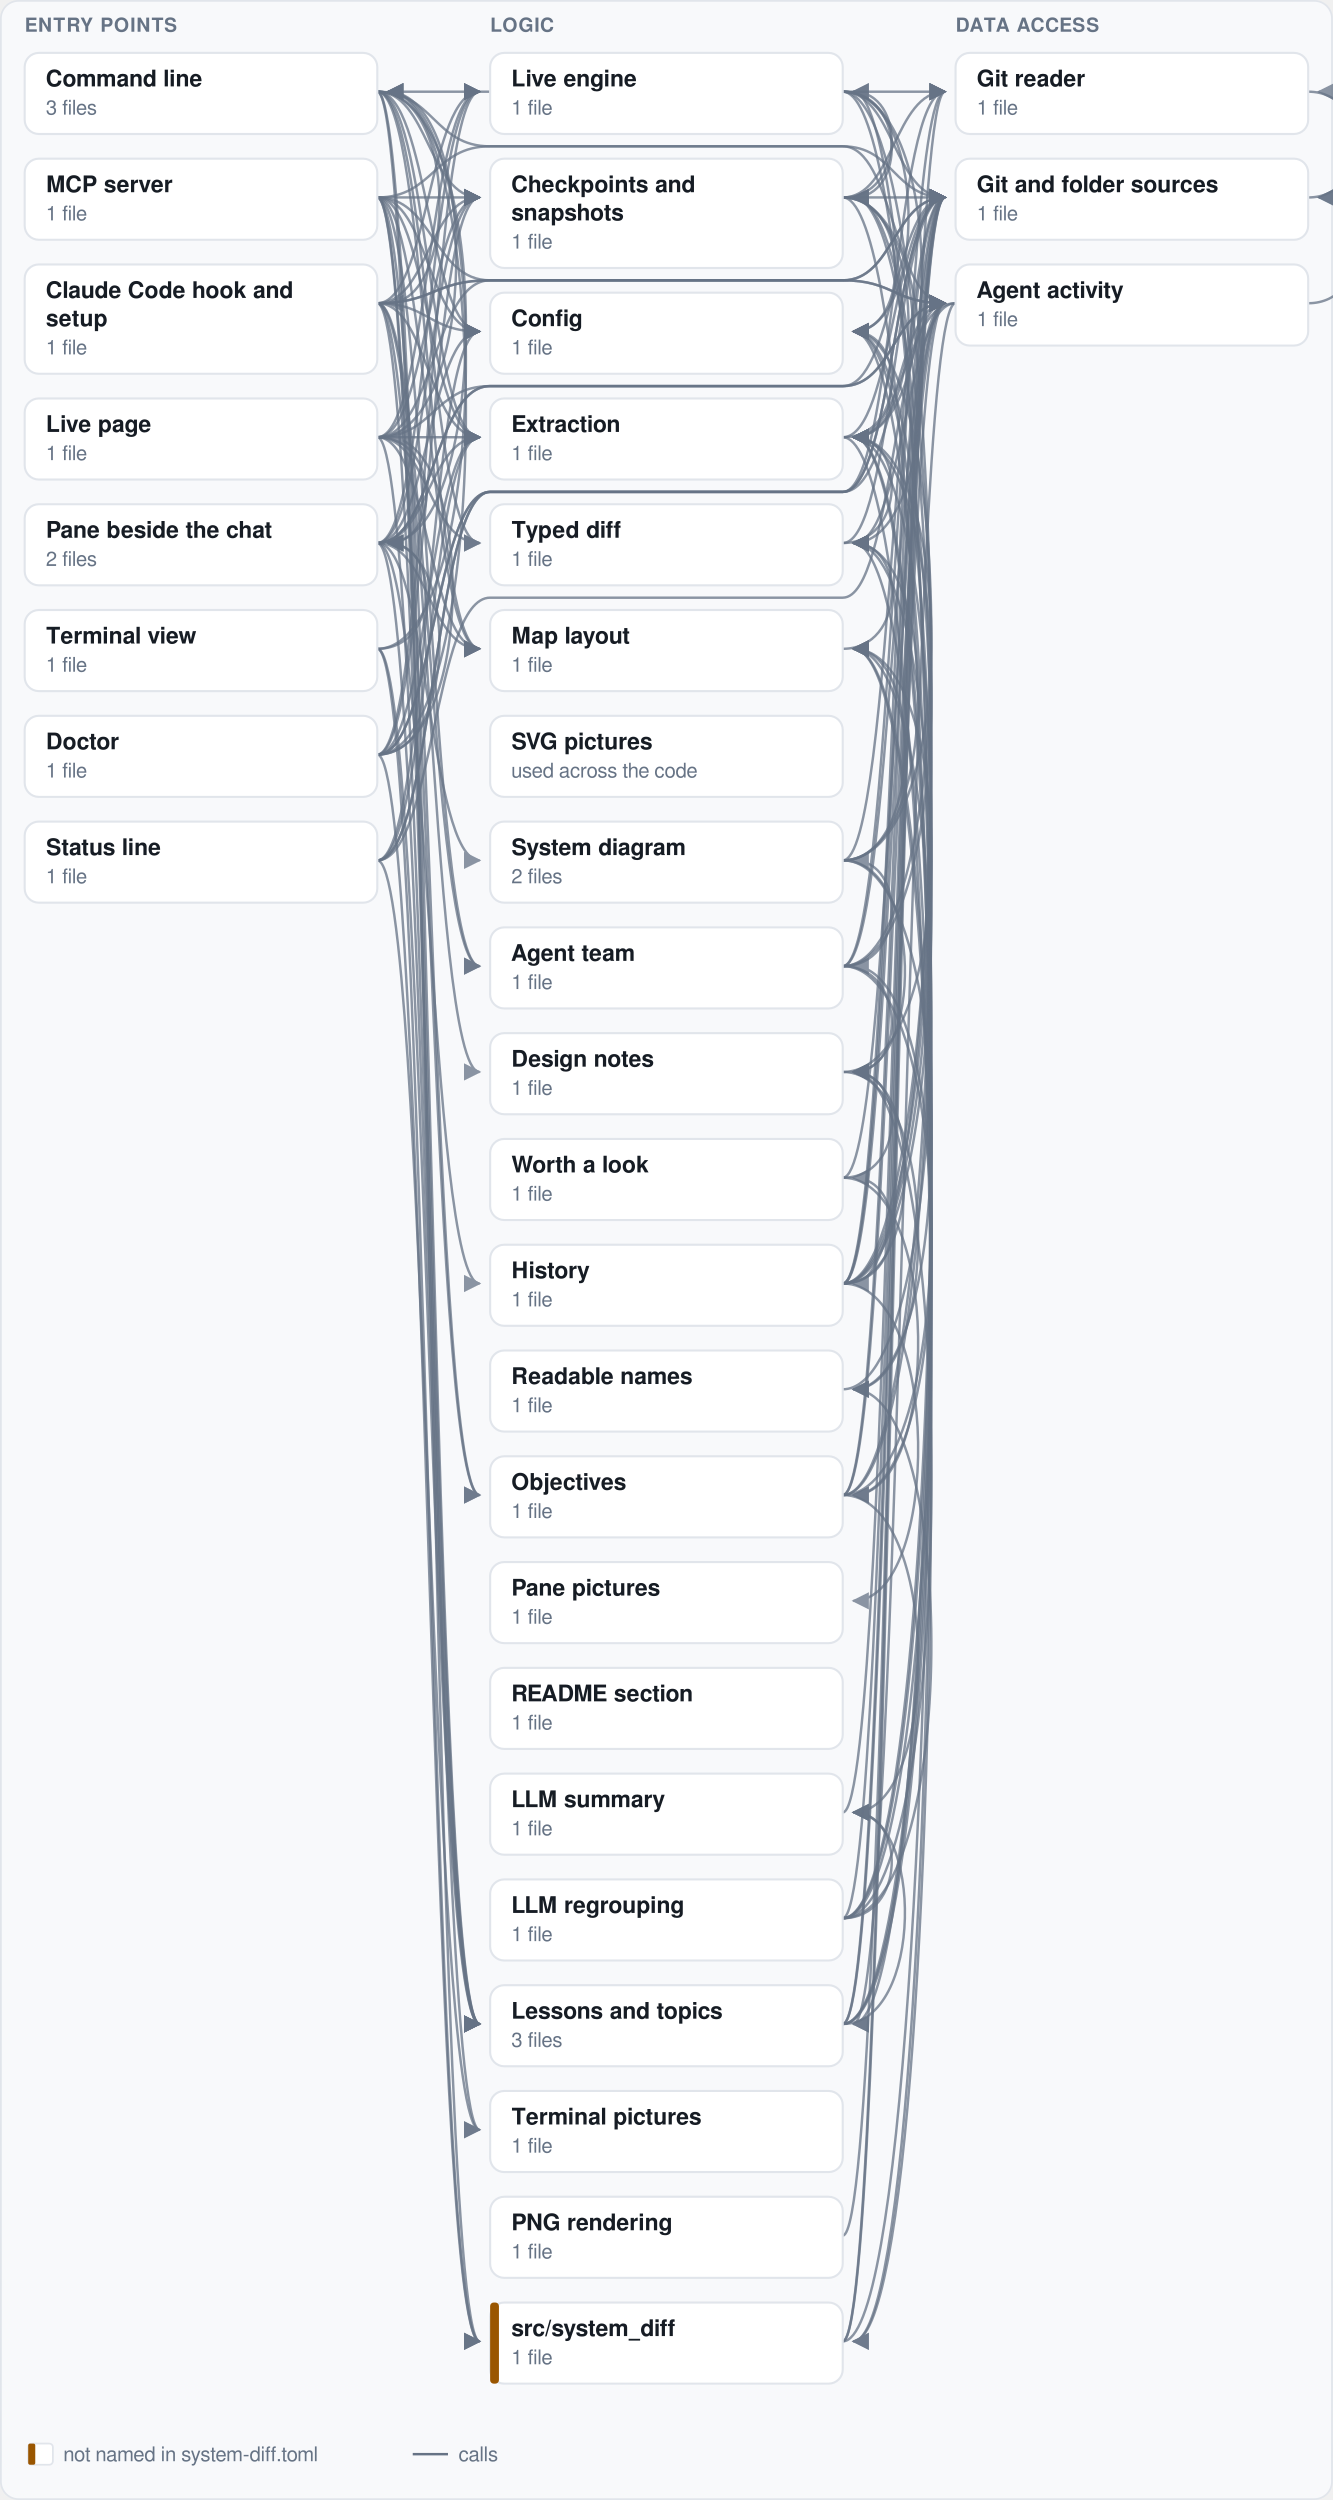
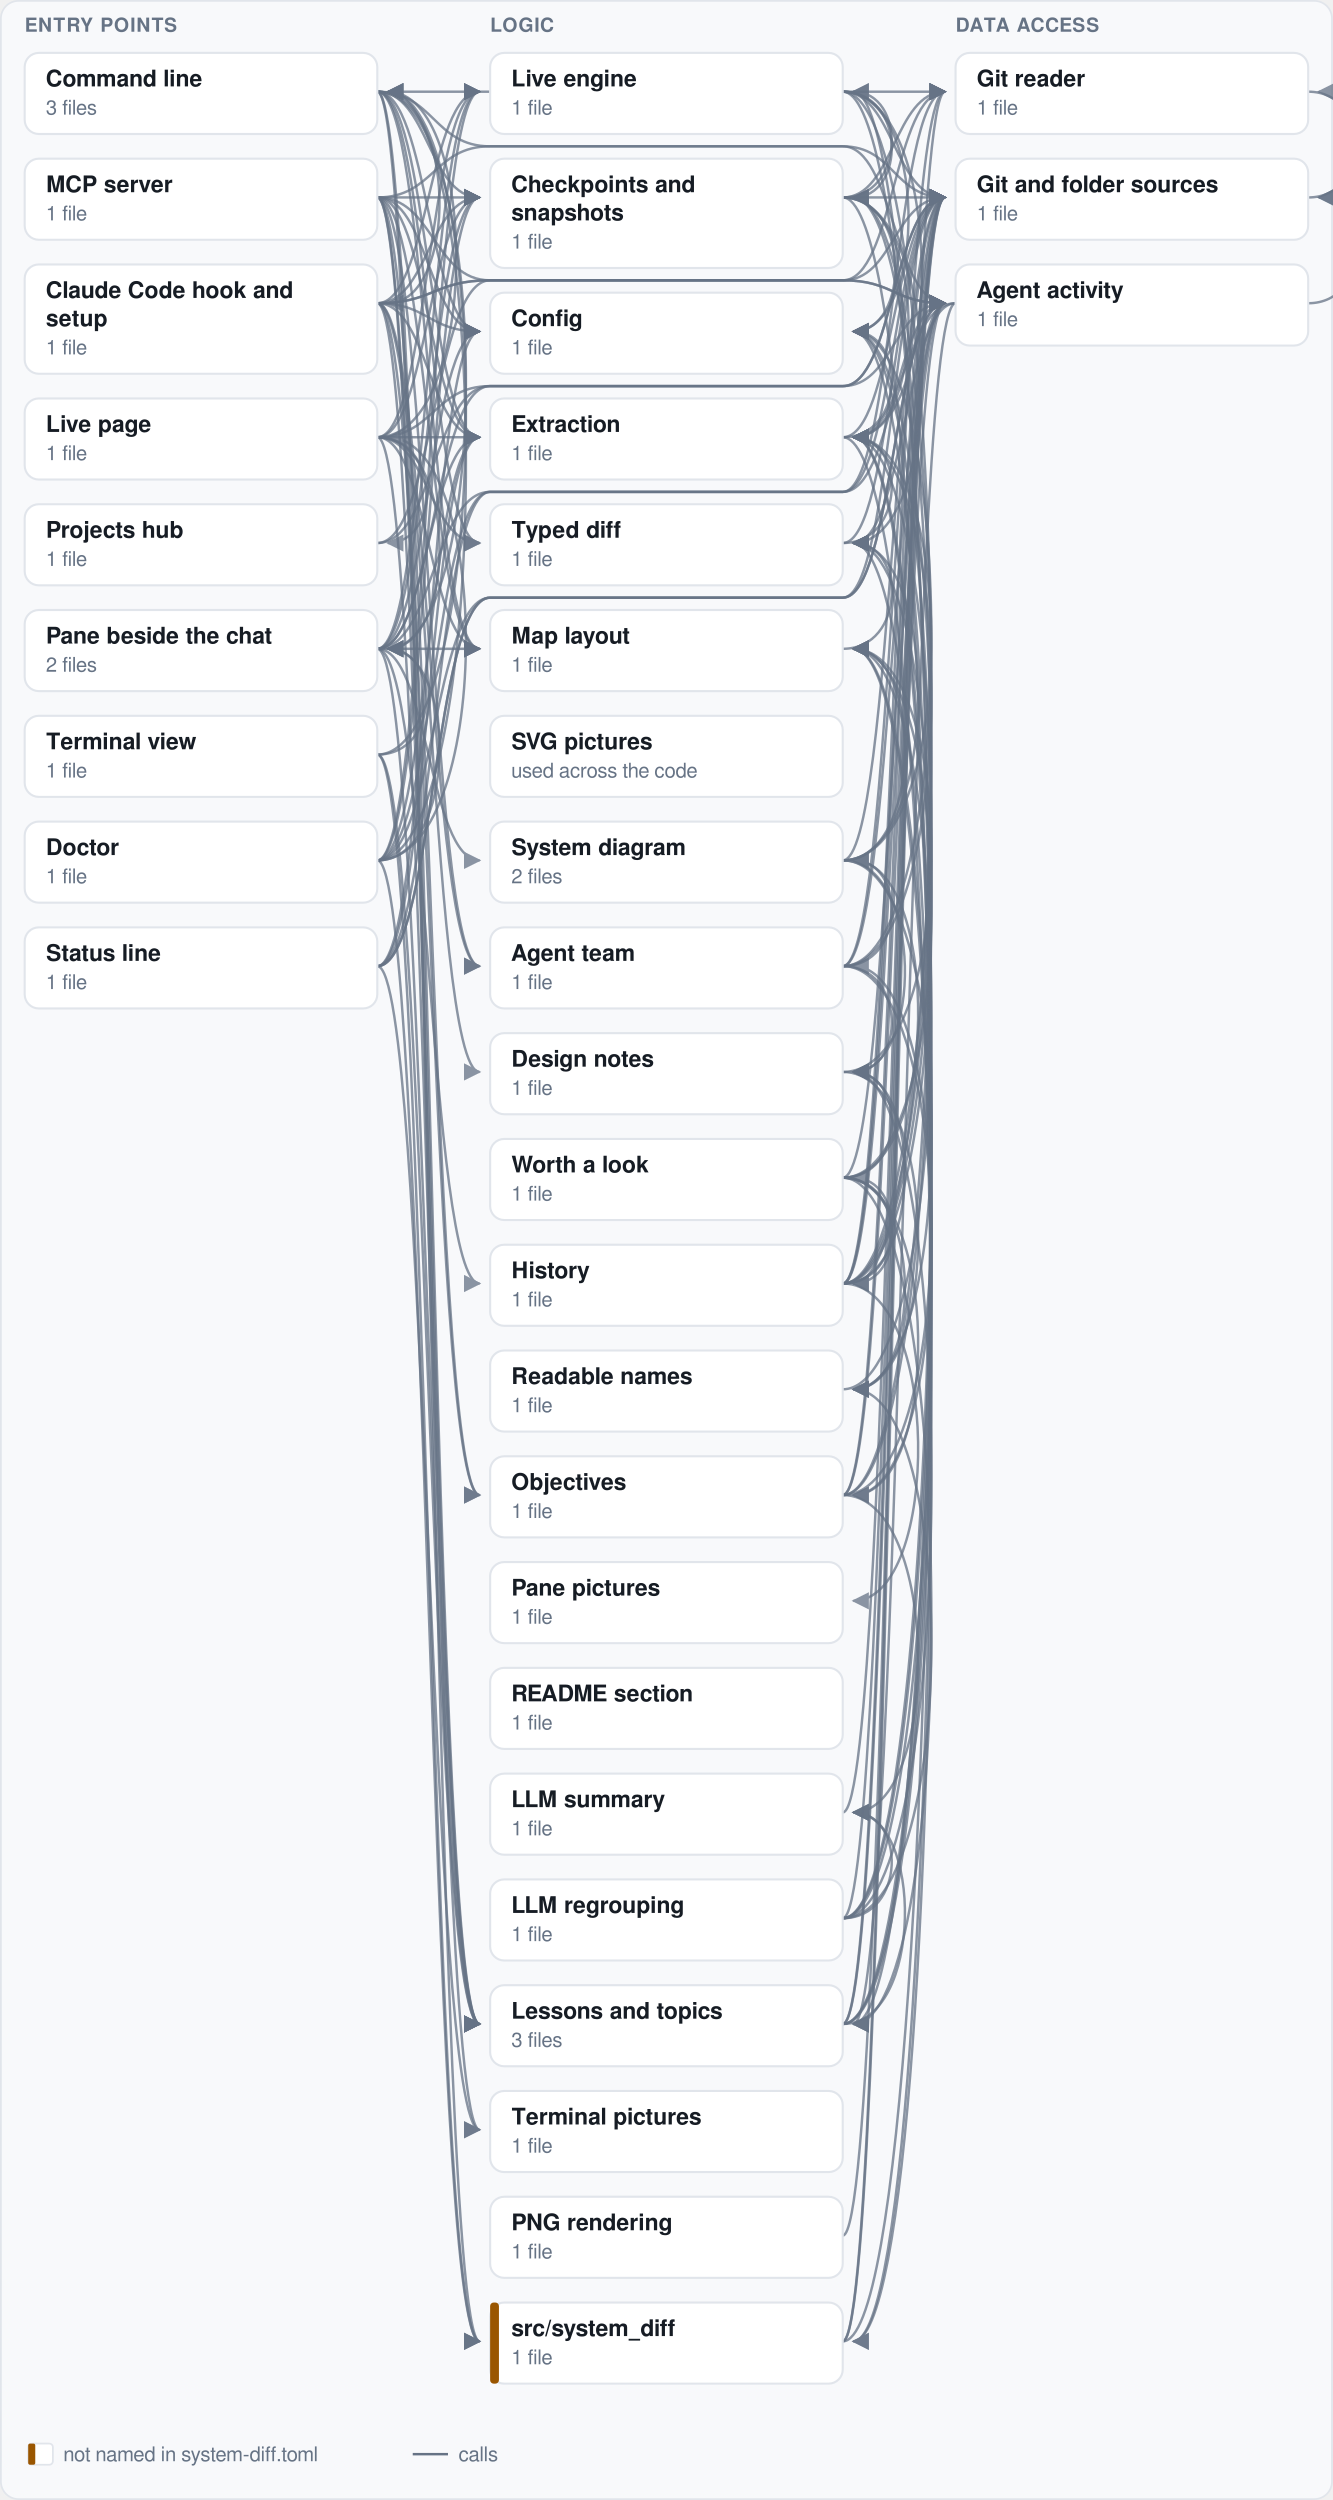
<svg xmlns="http://www.w3.org/2000/svg" width="756" height="1418" viewBox="0 0 756 1418" role="img" aria-label="System map">
  <style>
text { font-family: 'Segoe UI', FreeSans, 'Helvetica Neue', Arial, sans-serif; }
.bg { fill: #f8f9fb; stroke: #e1e5eb; }
.col { font-size: 11px; font-weight: 600; letter-spacing: .05em; fill: #667385; }
.bn .box { fill: #ffffff; stroke: #e1e5eb; stroke-width: 1.2; }
.bn.t-store .box { fill: #e8f0fc; }
.bn.legacy .box { fill: #f8f9fb; stroke: #c3cad4; stroke-dasharray: 5 4; }
.bn.legacy .bn-t { fill: #3b4655; }
.bn .band { fill: #1f5fbf; }
.bn.undeclared .band { fill: #9a5600; }
.bn.s-added .box { stroke: #157347; stroke-width: 1.8; } .bn.s-added .band { fill: #157347; }
.bn.s-changed .box { stroke: #9a5600; stroke-width: 1.8; } .bn.s-changed .band { fill: #9a5600; }
.bn.s-removed .box { stroke: #c4321c; stroke-dasharray: 5 4; fill: #fdecea; } .bn.s-removed .band { fill: #c4321c; }
.bn-t { font-size: 13px; font-weight: 600; fill: #161c24; }
.bn-s { font-size: 11.5px; fill: #667385; }
.bn-p { font-size: 11.5px; fill: #3b4655; } .bn-p.code { font-family: Consolas, Inconsolata, 'DejaVu Sans Mono', monospace; } .bn-p.more { fill: #667385; }
.bn-p.s-added { fill: #157347; font-weight: 600; } .bn-p.s-changed { fill: #9a5600; font-weight: 600; }
.bn-p.s-removed { fill: #c4321c; text-decoration: line-through; }
.be { fill: none; stroke: #667385; stroke-width: 1.4; opacity: .75; }
.be.k-data { stroke: #1f5fbf; } .be.k-network { stroke: #9a5600; stroke-dasharray: 6 4; }
.be.s-added { stroke: #157347; stroke-width: 2.2; opacity: 1; }
.be.s-removed { stroke: #c4321c; stroke-dasharray: 5 4; opacity: 1; }
.ar { fill: #667385; } .ar.k-data { fill: #1f5fbf; } .ar.k-network { fill: #9a5600; }
.ar.s-added { fill: #157347; } .ar.s-removed { fill: #c4321c; } .ar.k-person { fill: #1f5fbf; }
.halo { paint-order: stroke; stroke: #f8f9fb; stroke-width: 4px; stroke-linejoin: round; }
.lg { font-size: 11.5px; fill: #667385; }
.lg.s-added { fill: #157347; font-weight: 600; } .lg.s-changed { fill: #9a5600; font-weight: 600; }
.lg.s-removed { fill: #c4321c; font-weight: 600; }
.foot { font-size: 11.5px; fill: #3b4655; }
.st .box { fill: #ffffff; stroke: #e1e5eb; stroke-width: 1.4; }
.st.hi .box { fill: #e8f0fc; stroke: #1f5fbf; }
.st-w { font-size: 13px; font-weight: 600; fill: #161c24; }
.fl { fill: none; stroke: #667385; stroke-width: 1.4; } .fl.loop { stroke-dasharray: 4 4; }
.fl.gate { stroke: #1f5fbf; stroke-dasharray: 2 4; opacity: .7; }
.fl-note { font-size: 11.5px; fill: #667385; }
.gate .box { fill: #e8f0fc; stroke: #1f5fbf; } .gate text { font-size: 12.5px; font-weight: 600; fill: #1f5fbf; }
.exit { font-size: 12.5px; font-weight: 600; fill: #161c24; }
.lane .box { fill: #ffffff; stroke: #e1e5eb; stroke-width: 1.2; }
.lane.person .box { fill: #e8f0fc; stroke: #1f5fbf; }
.life { stroke: #c9d0da; stroke-width: 1.2; stroke-dasharray: 3 4; }
.msg { fill: none; stroke: #667385; stroke-width: 1.4; }
.msg.frame { stroke: #1f5fbf; stroke-dasharray: 5 4; } .msg.person { stroke: #1f5fbf; stroke-width: 2; }
.msg-t { font-size: 11.5px; fill: #3b4655; } .msg-t.frame { fill: #1f5fbf; } .msg-t.person { fill: #1f5fbf; font-weight: 600; }
.num circle { fill: #667385; } .num.person circle { fill: #1f5fbf; }
.num text { fill: #ffffff; font-size: 10px; font-weight: 700; }
.note .box { fill: #fff3dd; stroke: #e9c98f; } .note text { font-size: 11.5px; fill: #9a5600; }
</style>
  <defs>
    <marker id="ar-call-same" class="ar k-call s-same" viewBox="0 0 10 10" refX="9" refY="5" markerWidth="7" markerHeight="7" orient="auto-start-reverse">
      <path d="M0,0 L10,5 L0,10 z" />
    </marker>
  </defs>
  <rect class="bg" x="0.5" y="0.5" width="755" height="1417" rx="10" />
  <text class="col" x="14" y="18">ENTRY POINTS</text>
  <text class="col" x="278" y="18">LOGIC</text>
  <text class="col" x="542" y="18">DATA ACCESS</text>
  <path class="be k-call s-same" d="M542,172 C513,172 513,308 484,308" marker-end="url(#ar-call-same)" />
  <path class="be k-call s-same" d="M542,172 C513,172 513,248 484,248" marker-end="url(#ar-call-same)" />
  <path class="be k-call s-same" d="M542,172 C513,172 513,1148 484,1148" marker-end="url(#ar-call-same)" />
  <path class="be k-call s-same" d="M742,172 C778,172 778,112 748,112" marker-end="url(#ar-call-same)" />
  <path class="be k-call s-same" d="M214,172 C246,172 246,159 278,159 L478,159 C507,159 507,172 536,172" marker-end="url(#ar-call-same)" />
  <path class="be k-call s-same" d="M214,172 C243,172 243,548 272,548" marker-end="url(#ar-call-same)" />
  <path class="be k-call s-same" d="M214,172 C243,172 243,112 272,112" marker-end="url(#ar-call-same)" />
  <path class="be k-call s-same" d="M214,172 C243,172 243,188 272,188" marker-end="url(#ar-call-same)" />
  <path class="be k-call s-same" d="M214,172 C243,172 243,608 272,608" marker-end="url(#ar-call-same)" />
  <path class="be k-call s-same" d="M214,172 C243,172 243,248 272,248" marker-end="url(#ar-call-same)" />
  <path class="be k-call s-same" d="M214,172 C243,172 243,1148 272,1148" marker-end="url(#ar-call-same)" />
  <path class="be k-call s-same" d="M214,172 C243,172 243,52 272,52" marker-end="url(#ar-call-same)" />
  <path class="be k-call s-same" d="M214,172 C243,172 243,848 272,848" marker-end="url(#ar-call-same)" />
  <path class="be k-call s-same" d="M214,172 C246,172 246,159 278,159 L478,159 C507,159 507,112 536,112" marker-end="url(#ar-call-same)" />
  <path class="be k-call s-same" d="M478,548 C514,548 514,488 484,488" marker-end="url(#ar-call-same)" />
  <path class="be k-call s-same" d="M478,548 C507,548 507,172 536,172" marker-end="url(#ar-call-same)" />
  <path class="be k-call s-same" d="M478,548 C544,548 544,188 484,188" marker-end="url(#ar-call-same)" />
  <path class="be k-call s-same" d="M478,548 C514,548 514,608 484,608" marker-end="url(#ar-call-same)" />
  <path class="be k-call s-same" d="M478,548 C544,548 544,248 484,248" marker-end="url(#ar-call-same)" />
  <path class="be k-call s-same" d="M478,548 C544,548 544,848 484,848" marker-end="url(#ar-call-same)" />
  <path class="be k-call s-same" d="M478,548 C507,548 507,112 536,112" marker-end="url(#ar-call-same)" />
  <path class="be k-call s-same" d="M478,488 C524,488 524,608 484,608" marker-end="url(#ar-call-same)" />
  <path class="be k-call s-same" d="M478,488 C524,488 524,368 484,368" marker-end="url(#ar-call-same)" />
  <path class="be k-call s-same" d="M478,488 C534,488 534,308 484,308" marker-end="url(#ar-call-same)" />
  <path class="be k-call s-same" d="M478,488 C544,488 544,248 484,248" marker-end="url(#ar-call-same)" />
  <path class="be k-call s-same" d="M478,488 C544,488 544,788 484,788" marker-end="url(#ar-call-same)" />
  <path class="be k-call s-same" d="M478,488 C507,488 507,112 536,112" marker-end="url(#ar-call-same)" />
  <path class="be k-call s-same" d="M214,52 C260,52 260,172 220,172" marker-end="url(#ar-call-same)" />
  <path class="be k-call s-same" d="M214,52 C243,52 243,188 272,188" marker-end="url(#ar-call-same)" />
  <path class="be k-call s-same" d="M214,52 C243,52 243,248 272,248" marker-end="url(#ar-call-same)" />
  <path class="be k-call s-same" d="M214,52 C243,52 243,368 272,368" marker-end="url(#ar-call-same)" />
  <path class="be k-call s-same" d="M214,52 C243,52 243,1148 272,1148" marker-end="url(#ar-call-same)" />
-   <path class="be k-call s-same" d="M214,52 C280,52 280,308 220,308" marker-end="url(#ar-call-same)" />
+   <path class="be k-call s-same" d="M214,52 C280,52 280,368 220,368" marker-end="url(#ar-call-same)" />
  <path class="be k-call s-same" d="M214,52 C243,52 243,1328 272,1328" marker-end="url(#ar-call-same)" />
  <path class="be k-call s-same" d="M214,52 C246,52 246,83 278,83 L478,83 C507,83 507,172 536,172" marker-end="url(#ar-call-same)" />
  <path class="be k-call s-same" d="M214,52 C243,52 243,112 272,112" marker-end="url(#ar-call-same)" />
  <path class="be k-call s-same" d="M214,52 C243,52 243,308 272,308" marker-end="url(#ar-call-same)" />
  <path class="be k-call s-same" d="M478,112 C526.7,112 526.7,248 484,248" marker-end="url(#ar-call-same)" />
  <path class="be k-call s-same" d="M478,112 C516.7,112 516.7,188 484,188" marker-end="url(#ar-call-same)" />
  <path class="be k-call s-same" d="M478,112 C536.7,112 536.7,308 484,308" marker-end="url(#ar-call-same)" />
  <path class="be k-call s-same" d="M478,112 C507,112 507,52 536,52" marker-end="url(#ar-call-same)" />
  <path class="be k-call s-same" d="M478,112 C514,112 514,52 484,52" marker-end="url(#ar-call-same)" />
  <path class="be k-call s-same" d="M478,112 C507,112 507,112 536,112" marker-end="url(#ar-call-same)" />
  <path class="be k-call s-same" d="M478,112 C544,112 544,1328 484,1328" marker-end="url(#ar-call-same)" />
  <path class="be k-call s-same" d="M478,608 C544,608 544,368 484,368" marker-end="url(#ar-call-same)" />
  <path class="be k-call s-same" d="M478,608 C534,608 534,788 484,788" marker-end="url(#ar-call-same)" />
  <path class="be k-call s-same" d="M478,308 C507,308 507,112 536,112" marker-end="url(#ar-call-same)" />
  <path class="be k-call s-same" d="M478,308 C514,308 514,248 484,248" marker-end="url(#ar-call-same)" />
-   <path class="be k-call s-same" d="M214,428 C246,428 246,279 278,279 L478,279 C507,279 507,112 536,112" marker-end="url(#ar-call-same)" />
-   <path class="be k-call s-same" d="M214,428 C246,428 246,279 278,279 L478,279 C507,279 507,172 536,172" marker-end="url(#ar-call-same)" />
-   <path class="be k-call s-same" d="M214,428 C280,428 280,52 220,52" marker-end="url(#ar-call-same)" />
-   <path class="be k-call s-same" d="M214,428 C243,428 243,112 272,112" marker-end="url(#ar-call-same)" />
-   <path class="be k-call s-same" d="M214,428 C243,428 243,248 272,248" marker-end="url(#ar-call-same)" />
-   <path class="be k-call s-same" d="M214,428 C243,428 243,52 272,52" marker-end="url(#ar-call-same)" />
-   <path class="be k-call s-same" d="M214,428 C260,428 260,308 220,308" marker-end="url(#ar-call-same)" />
-   <path class="be k-call s-same" d="M214,428 C243,428 243,1328 272,1328" marker-end="url(#ar-call-same)" />
-   <path class="be k-call s-same" d="M214,428 C270,428 270,248 220,248" marker-end="url(#ar-call-same)" />
+   <path class="be k-call s-same" d="M214,488 C246,488 246,279 278,279 L478,279 C507,279 507,112 536,112" marker-end="url(#ar-call-same)" />
+   <path class="be k-call s-same" d="M214,488 C246,488 246,339 278,339 L478,339 C507,339 507,172 536,172" marker-end="url(#ar-call-same)" />
+   <path class="be k-call s-same" d="M214,488 C280,488 280,52 220,52" marker-end="url(#ar-call-same)" />
+   <path class="be k-call s-same" d="M214,488 C243,488 243,112 272,112" marker-end="url(#ar-call-same)" />
+   <path class="be k-call s-same" d="M214,488 C243,488 243,248 272,248" marker-end="url(#ar-call-same)" />
+   <path class="be k-call s-same" d="M214,488 C243,488 243,52 272,52" marker-end="url(#ar-call-same)" />
+   <path class="be k-call s-same" d="M214,488 C260,488 260,368 220,368" marker-end="url(#ar-call-same)" />
+   <path class="be k-call s-same" d="M214,488 C243,488 243,1328 272,1328" marker-end="url(#ar-call-same)" />
+   <path class="be k-call s-same" d="M214,488 C280,488 280,248 220,248" marker-end="url(#ar-call-same)" />
  <path class="be k-call s-same" d="M478,248 C514,248 514,188 484,188" marker-end="url(#ar-call-same)" />
  <path class="be k-call s-same" d="M478,248 C507,248 507,112 536,112" marker-end="url(#ar-call-same)" />
  <path class="be k-call s-same" d="M478,248 C544,248 544,1328 484,1328" marker-end="url(#ar-call-same)" />
  <path class="be k-call s-same" d="M742,52 C778,52 778,112 748,112" marker-end="url(#ar-call-same)" />
  <path class="be k-call s-same" d="M478,368 C514,368 514,308 484,308" marker-end="url(#ar-call-same)" />
  <path class="be k-call s-same" d="M478,728 C507,728 507,172 536,172" marker-end="url(#ar-call-same)" />
  <path class="be k-call s-same" d="M478,728 C544,728 544,248 484,248" marker-end="url(#ar-call-same)" />
  <path class="be k-call s-same" d="M478,728 C507,728 507,112 536,112" marker-end="url(#ar-call-same)" />
  <path class="be k-call s-same" d="M478,728 C507,728 507,52 536,52" marker-end="url(#ar-call-same)" />
  <path class="be k-call s-same" d="M478,728 C534,728 534,908 484,908" marker-end="url(#ar-call-same)" />
  <path class="be k-call s-same" d="M478,728 C544,728 544,112 484,112" marker-end="url(#ar-call-same)" />
  <path class="be k-call s-same" d="M478,728 C544,728 544,188 484,188" marker-end="url(#ar-call-same)" />
  <path class="be k-call s-same" d="M478,728 C524,728 524,608 484,608" marker-end="url(#ar-call-same)" />
  <path class="be k-call s-same" d="M478,728 C544,728 544,308 484,308" marker-end="url(#ar-call-same)" />
  <path class="be k-call s-same" d="M478,728 C514,728 514,668 484,668" marker-end="url(#ar-call-same)" />
+   <path class="be k-call s-same" d="M214,308 C246,308 246,159 278,159 L478,159 C507,159 507,52 536,52" marker-end="url(#ar-call-same)" />
+   <path class="be k-call s-same" d="M214,308 C246,308 246,219 278,219 L478,219 C507,219 507,112 536,112" marker-end="url(#ar-call-same)" />
  <path class="be k-call s-same" d="M478,668 C507,668 507,172 536,172" marker-end="url(#ar-call-same)" />
+   <path class="be k-call s-same" d="M478,668 C534,668 534,488 484,488" marker-end="url(#ar-call-same)" />
  <path class="be k-call s-same" d="M478,668 C514,668 514,608 484,608" marker-end="url(#ar-call-same)" />
+   <path class="be k-call s-same" d="M478,668 C544,668 544,368 484,368" marker-end="url(#ar-call-same)" />
+   <path class="be k-call s-same" d="M478,668 C514,668 514,728 484,728" marker-end="url(#ar-call-same)" />
+   <path class="be k-call s-same" d="M478,668 C544,668 544,1148 484,1148" marker-end="url(#ar-call-same)" />
+   <path class="be k-call s-same" d="M478,668 C524,668 524,788 484,788" marker-end="url(#ar-call-same)" />
  <path class="be k-call s-same" d="M478,668 C534,668 534,848 484,848" marker-end="url(#ar-call-same)" />
  <path class="be k-call s-same" d="M478,1148 C507,1148 507,172 536,172" marker-end="url(#ar-call-same)" />
  <path class="be k-call s-same" d="M478,1148 C544,1148 544,308 484,308" marker-end="url(#ar-call-same)" />
  <path class="be k-call s-same" d="M478,1148 C544,1148 544,248 484,248" marker-end="url(#ar-call-same)" />
  <path class="be k-call s-same" d="M478,1148 C544,1148 544,368 484,368" marker-end="url(#ar-call-same)" />
  <path class="be k-call s-same" d="M478,1148 C524,1148 524,1028 484,1028" marker-end="url(#ar-call-same)" />
  <path class="be k-call s-same" d="M478,1148 C507,1148 507,112 536,112" marker-end="url(#ar-call-same)" />
  <path class="be k-call s-same" d="M478,52 C507,52 507,52 536,52" marker-end="url(#ar-call-same)" />
  <path class="be k-call s-same" d="M478,52 C514,52 514,112 484,112" marker-end="url(#ar-call-same)" />
  <path class="be k-call s-same" d="M478,52 C507,52 507,112 536,112" marker-end="url(#ar-call-same)" />
  <path class="be k-call s-same" d="M278,52 C249,52 249,52 220,52" marker-end="url(#ar-call-same)" />
  <path class="be k-call s-same" d="M478,52 C526.7,52 526.7,188 484,188" marker-end="url(#ar-call-same)" />
  <path class="be k-call s-same" d="M478,52 C536.7,52 536.7,248 484,248" marker-end="url(#ar-call-same)" />
  <path class="be k-call s-same" d="M478,52 C544,52 544,728 484,728" marker-end="url(#ar-call-same)" />
  <path class="be k-call s-same" d="M478,52 C544,52 544,1148 484,1148" marker-end="url(#ar-call-same)" />
  <path class="be k-call s-same" d="M214,112 C243,112 243,248 272,248" marker-end="url(#ar-call-same)" />
  <path class="be k-call s-same" d="M214,112 C243,112 243,848 272,848" marker-end="url(#ar-call-same)" />
  <path class="be k-call s-same" d="M214,112 C246,112 246,159 278,159 L478,159 C507,159 507,172 536,172" marker-end="url(#ar-call-same)" />
  <path class="be k-call s-same" d="M214,112 C243,112 243,548 272,548" marker-end="url(#ar-call-same)" />
  <path class="be k-call s-same" d="M214,112 C243,112 243,112 272,112" marker-end="url(#ar-call-same)" />
  <path class="be k-call s-same" d="M214,112 C243,112 243,188 272,188" marker-end="url(#ar-call-same)" />
  <path class="be k-call s-same" d="M214,112 C243,112 243,368 272,368" marker-end="url(#ar-call-same)" />
  <path class="be k-call s-same" d="M214,112 C243,112 243,1148 272,1148" marker-end="url(#ar-call-same)" />
  <path class="be k-call s-same" d="M214,112 C246,112 246,83 278,83 L478,83 C507,83 507,112 536,112" marker-end="url(#ar-call-same)" />
  <path class="be k-call s-same" d="M214,112 C243,112 243,1208 272,1208" marker-end="url(#ar-call-same)" />
  <path class="be k-call s-same" d="M478,788 C544,788 544,368 484,368" marker-end="url(#ar-call-same)" />
  <path class="be k-call s-same" d="M478,1028 C507,1028 507,112 536,112" marker-end="url(#ar-call-same)" />
  <path class="be k-call s-same" d="M478,848 C507,848 507,172 536,172" marker-end="url(#ar-call-same)" />
  <path class="be k-call s-same" d="M478,848 C544,848 544,548 484,548" marker-end="url(#ar-call-same)" />
  <path class="be k-call s-same" d="M478,848 C544,848 544,112 484,112" marker-end="url(#ar-call-same)" />
  <path class="be k-call s-same" d="M478,848 C544,848 544,188 484,188" marker-end="url(#ar-call-same)" />
  <path class="be k-call s-same" d="M478,848 C534,848 534,1028 484,1028" marker-end="url(#ar-call-same)" />
  <path class="be k-call s-same" d="M478,848 C507,848 507,112 536,112" marker-end="url(#ar-call-same)" />
-   <path class="be k-call s-same" d="M214,308 C243,308 243,112 272,112" marker-end="url(#ar-call-same)" />
-   <path class="be k-call s-same" d="M214,308 C243,308 243,1148 272,1148" marker-end="url(#ar-call-same)" />
-   <path class="be k-call s-same" d="M214,308 C243,308 243,188 272,188" marker-end="url(#ar-call-same)" />
-   <path class="be k-call s-same" d="M214,308 C243,308 243,248 272,248" marker-end="url(#ar-call-same)" />
-   <path class="be k-call s-same" d="M214,308 C243,308 243,728 272,728" marker-end="url(#ar-call-same)" />
-   <path class="be k-call s-same" d="M214,308 C246,308 246,219 278,219 L478,219 C507,219 507,172 536,172" marker-end="url(#ar-call-same)" />
-   <path class="be k-call s-same" d="M214,308 C243,308 243,368 272,368" marker-end="url(#ar-call-same)" />
-   <path class="be k-call s-same" d="M214,308 C243,308 243,52 272,52" marker-end="url(#ar-call-same)" />
-   <path class="be k-call s-same" d="M214,308 C246,308 246,219 278,219 L478,219 C507,219 507,112 536,112" marker-end="url(#ar-call-same)" />
-   <path class="be k-call s-same" d="M214,308 C243,308 243,488 272,488" marker-end="url(#ar-call-same)" />
+   <path class="be k-call s-same" d="M214,368 C243,368 243,112 272,112" marker-end="url(#ar-call-same)" />
+   <path class="be k-call s-same" d="M214,368 C243,368 243,728 272,728" marker-end="url(#ar-call-same)" />
+   <path class="be k-call s-same" d="M214,368 C243,368 243,1148 272,1148" marker-end="url(#ar-call-same)" />
+   <path class="be k-call s-same" d="M214,368 C243,368 243,188 272,188" marker-end="url(#ar-call-same)" />
+   <path class="be k-call s-same" d="M214,368 C243,368 243,248 272,248" marker-end="url(#ar-call-same)" />
+   <path class="be k-call s-same" d="M214,368 C246,368 246,279 278,279 L478,279 C507,279 507,172 536,172" marker-end="url(#ar-call-same)" />
+   <path class="be k-call s-same" d="M214,368 C243,368 243,368 272,368" marker-end="url(#ar-call-same)" />
+   <path class="be k-call s-same" d="M214,368 C243,368 243,52 272,52" marker-end="url(#ar-call-same)" />
+   <path class="be k-call s-same" d="M214,368 C246,368 246,219 278,219 L478,219 C507,219 507,112 536,112" marker-end="url(#ar-call-same)" />
+   <path class="be k-call s-same" d="M214,368 C243,368 243,488 272,488" marker-end="url(#ar-call-same)" />
  <path class="be k-call s-same" d="M478,1268 C507,1268 507,112 536,112" marker-end="url(#ar-call-same)" />
  <path class="be k-call s-same" d="M478,1088 C544,1088 544,188 484,188" marker-end="url(#ar-call-same)" />
  <path class="be k-call s-same" d="M478,1088 C544,1088 544,608 484,608" marker-end="url(#ar-call-same)" />
  <path class="be k-call s-same" d="M478,1088 C544,1088 544,248 484,248" marker-end="url(#ar-call-same)" />
  <path class="be k-call s-same" d="M478,1088 C544,1088 544,368 484,368" marker-end="url(#ar-call-same)" />
  <path class="be k-call s-same" d="M478,1088 C544,1088 544,788 484,788" marker-end="url(#ar-call-same)" />
  <path class="be k-call s-same" d="M478,1088 C514,1088 514,1028 484,1028" marker-end="url(#ar-call-same)" />
  <path class="be k-call s-same" d="M478,1088 C507,1088 507,112 536,112" marker-end="url(#ar-call-same)" />
  <path class="be k-call s-same" d="M742,112 C778,112 778,52 748,52" marker-end="url(#ar-call-same)" />
  <path class="be k-call s-same" d="M478,1328 C507,1328 507,52 536,52" marker-end="url(#ar-call-same)" />
  <path class="be k-call s-same" d="M478,1328 C544,1328 544,52 484,52" marker-end="url(#ar-call-same)" />
  <path class="be k-call s-same" d="M478,1328 C507,1328 507,112 536,112" marker-end="url(#ar-call-same)" />
-   <path class="be k-call s-same" d="M214,488 C246,488 246,339 278,339 L478,339 C507,339 507,172 536,172" marker-end="url(#ar-call-same)" />
-   <path class="be k-call s-same" d="M214,488 C243,488 243,188 272,188" marker-end="url(#ar-call-same)" />
-   <path class="be k-call s-same" d="M214,488 C243,488 243,248 272,248" marker-end="url(#ar-call-same)" />
-   <path class="be k-call s-same" d="M214,488 C246,488 246,279 278,279 L478,279 C507,279 507,52 536,52" marker-end="url(#ar-call-same)" />
-   <path class="be k-call s-same" d="M214,488 C246,488 246,279 278,279 L478,279 C507,279 507,112 536,112" marker-end="url(#ar-call-same)" />
-   <path class="be k-call s-same" d="M214,488 C243,488 243,1208 272,1208" marker-end="url(#ar-call-same)" />
-   <path class="be k-call s-same" d="M214,368 C250,368 250,308 220,308" marker-end="url(#ar-call-same)" />
-   <path class="be k-call s-same" d="M214,368 C280,368 280,52 220,52" marker-end="url(#ar-call-same)" />
-   <path class="be k-call s-same" d="M214,368 C243,368 243,1148 272,1148" marker-end="url(#ar-call-same)" />
-   <path class="be k-call s-same" d="M214,368 C243,368 243,1328 272,1328" marker-end="url(#ar-call-same)" />
+   <path class="be k-call s-same" d="M214,548 C246,548 246,339 278,339 L478,339 C507,339 507,172 536,172" marker-end="url(#ar-call-same)" />
+   <path class="be k-call s-same" d="M214,548 C243,548 243,188 272,188" marker-end="url(#ar-call-same)" />
+   <path class="be k-call s-same" d="M214,548 C243,548 243,248 272,248" marker-end="url(#ar-call-same)" />
+   <path class="be k-call s-same" d="M214,548 C246,548 246,279 278,279 L478,279 C507,279 507,52 536,52" marker-end="url(#ar-call-same)" />
+   <path class="be k-call s-same" d="M214,548 C246,548 246,339 278,339 L478,339 C507,339 507,112 536,112" marker-end="url(#ar-call-same)" />
+   <path class="be k-call s-same" d="M214,548 C243,548 243,1208 272,1208" marker-end="url(#ar-call-same)" />
+   <path class="be k-call s-same" d="M214,428 C250,428 250,368 220,368" marker-end="url(#ar-call-same)" />
+   <path class="be k-call s-same" d="M214,428 C280,428 280,52 220,52" marker-end="url(#ar-call-same)" />
+   <path class="be k-call s-same" d="M214,428 C243,428 243,1148 272,1148" marker-end="url(#ar-call-same)" />
+   <path class="be k-call s-same" d="M214,428 C243,428 243,1328 272,1328" marker-end="url(#ar-call-same)" />
  <path class="be k-call s-same" d="M214,248 C272.7,248 272.7,52 220,52" marker-end="url(#ar-call-same)" />
-   <path class="be k-call s-same" d="M214,248 C250,248 250,308 220,308" marker-end="url(#ar-call-same)" />
+   <path class="be k-call s-same" d="M214,248 C260,248 260,368 220,368" marker-end="url(#ar-call-same)" />
  <path class="be k-call s-same" d="M214,248 C246,248 246,219 278,219 L478,219 C507,219 507,172 536,172" marker-end="url(#ar-call-same)" />
  <path class="be k-call s-same" d="M214,248 C243,248 243,112 272,112" marker-end="url(#ar-call-same)" />
  <path class="be k-call s-same" d="M214,248 C243,248 243,308 272,308" marker-end="url(#ar-call-same)" />
  <path class="be k-call s-same" d="M214,248 C243,248 243,248 272,248" marker-end="url(#ar-call-same)" />
  <path class="be k-call s-same" d="M214,248 C243,248 243,368 272,368" marker-end="url(#ar-call-same)" />
+   <path class="be k-call s-same" d="M214,248 C250,248 250,308 220,308" marker-end="url(#ar-call-same)" />
  <path class="be k-call s-same" d="M214,248 C243,248 243,1148 272,1148" marker-end="url(#ar-call-same)" />
  <path class="be k-call s-same" d="M214,248 C243,248 243,52 272,52" marker-end="url(#ar-call-same)" />
-   <path class="be k-call s-same" d="M214,248 C246,248 246,159 278,159 L478,159 C507,159 507,112 536,112" marker-end="url(#ar-call-same)" />
  <g class="bn t-component s-same" transform="translate(14,30)">
    <rect class="box" width="200" height="46" rx="8" />
    <text x="12" y="19" class="bn-t">Command line</text>
    <text x="12" y="35" class="bn-s">3 files</text>
  </g>
  <g class="bn t-component s-same" transform="translate(14,90)">
    <rect class="box" width="200" height="46" rx="8" />
    <text x="12" y="19" class="bn-t">MCP server</text>
    <text x="12" y="35" class="bn-s">1 file</text>
  </g>
  <g class="bn t-component s-same" transform="translate(14,150)">
    <rect class="box" width="200" height="62" rx="8" />
    <text x="12" y="19" class="bn-t">Claude Code hook and</text>
    <text x="12" y="35" class="bn-t">setup</text>
    <text x="12" y="51" class="bn-s">1 file</text>
  </g>
  <g class="bn t-component s-same" transform="translate(14,226)">
    <rect class="box" width="200" height="46" rx="8" />
    <text x="12" y="19" class="bn-t">Live page</text>
    <text x="12" y="35" class="bn-s">1 file</text>
  </g>
+   <g class="bn t-component s-same" transform="translate(14,286)">
+     <rect class="box" width="200" height="46" rx="8" />
+     <text x="12" y="19" class="bn-t">Projects hub</text>
+     <text x="12" y="35" class="bn-s">1 file</text>
+   </g>
  <g class="bn t-component s-same" transform="translate(278,30)">
    <rect class="box" width="200" height="46" rx="8" />
    <text x="12" y="19" class="bn-t">Live engine</text>
    <text x="12" y="35" class="bn-s">1 file</text>
  </g>
  <g class="bn t-component s-same" transform="translate(542,30)">
    <rect class="box" width="200" height="46" rx="8" />
    <text x="12" y="19" class="bn-t">Git reader</text>
    <text x="12" y="35" class="bn-s">1 file</text>
  </g>
-   <g class="bn t-component s-same" transform="translate(14,286)">
+   <g class="bn t-component s-same" transform="translate(14,346)">
    <rect class="box" width="200" height="46" rx="8" />
    <text x="12" y="19" class="bn-t">Pane beside the chat</text>
    <text x="12" y="35" class="bn-s">2 files</text>
  </g>
-   <g class="bn t-component s-same" transform="translate(14,346)">
+   <g class="bn t-component s-same" transform="translate(14,406)">
    <rect class="box" width="200" height="46" rx="8" />
    <text x="12" y="19" class="bn-t">Terminal view</text>
    <text x="12" y="35" class="bn-s">1 file</text>
  </g>
-   <g class="bn t-component s-same" transform="translate(14,406)">
+   <g class="bn t-component s-same" transform="translate(14,466)">
    <rect class="box" width="200" height="46" rx="8" />
    <text x="12" y="19" class="bn-t">Doctor</text>
    <text x="12" y="35" class="bn-s">1 file</text>
  </g>
-   <g class="bn t-component s-same" transform="translate(14,466)">
+   <g class="bn t-component s-same" transform="translate(14,526)">
    <rect class="box" width="200" height="46" rx="8" />
    <text x="12" y="19" class="bn-t">Status line</text>
    <text x="12" y="35" class="bn-s">1 file</text>
  </g>
  <g class="bn t-component s-same" transform="translate(278,90)">
    <rect class="box" width="200" height="62" rx="8" />
    <text x="12" y="19" class="bn-t">Checkpoints and</text>
    <text x="12" y="35" class="bn-t">snapshots</text>
    <text x="12" y="51" class="bn-s">1 file</text>
  </g>
  <g class="bn t-component s-same" transform="translate(278,166)">
    <rect class="box" width="200" height="46" rx="8" />
    <text x="12" y="19" class="bn-t">Config</text>
    <text x="12" y="35" class="bn-s">1 file</text>
  </g>
  <g class="bn t-component s-same" transform="translate(278,226)">
    <rect class="box" width="200" height="46" rx="8" />
    <text x="12" y="19" class="bn-t">Extraction</text>
    <text x="12" y="35" class="bn-s">1 file</text>
  </g>
  <g class="bn t-component s-same" transform="translate(278,286)">
    <rect class="box" width="200" height="46" rx="8" />
    <text x="12" y="19" class="bn-t">Typed diff</text>
    <text x="12" y="35" class="bn-s">1 file</text>
  </g>
  <g class="bn t-component s-same" transform="translate(278,346)">
    <rect class="box" width="200" height="46" rx="8" />
    <text x="12" y="19" class="bn-t">Map layout</text>
    <text x="12" y="35" class="bn-s">1 file</text>
  </g>
  <g class="bn t-component s-same" transform="translate(278,406)">
    <rect class="box" width="200" height="46" rx="8" />
    <text x="12" y="19" class="bn-t">SVG pictures</text>
    <text x="12" y="35" class="bn-s">used across the code</text>
  </g>
  <g class="bn t-component s-same" transform="translate(278,466)">
    <rect class="box" width="200" height="46" rx="8" />
    <text x="12" y="19" class="bn-t">System diagram</text>
    <text x="12" y="35" class="bn-s">2 files</text>
  </g>
  <g class="bn t-component s-same" transform="translate(278,526)">
    <rect class="box" width="200" height="46" rx="8" />
    <text x="12" y="19" class="bn-t">Agent team</text>
    <text x="12" y="35" class="bn-s">1 file</text>
  </g>
  <g class="bn t-component s-same" transform="translate(278,586)">
    <rect class="box" width="200" height="46" rx="8" />
    <text x="12" y="19" class="bn-t">Design notes</text>
    <text x="12" y="35" class="bn-s">1 file</text>
  </g>
  <g class="bn t-component s-same" transform="translate(278,646)">
    <rect class="box" width="200" height="46" rx="8" />
    <text x="12" y="19" class="bn-t">Worth a look</text>
    <text x="12" y="35" class="bn-s">1 file</text>
  </g>
  <g class="bn t-component s-same" transform="translate(278,706)">
    <rect class="box" width="200" height="46" rx="8" />
    <text x="12" y="19" class="bn-t">History</text>
    <text x="12" y="35" class="bn-s">1 file</text>
  </g>
  <g class="bn t-component s-same" transform="translate(278,766)">
    <rect class="box" width="200" height="46" rx="8" />
    <text x="12" y="19" class="bn-t">Readable names</text>
    <text x="12" y="35" class="bn-s">1 file</text>
  </g>
  <g class="bn t-component s-same" transform="translate(278,826)">
    <rect class="box" width="200" height="46" rx="8" />
    <text x="12" y="19" class="bn-t">Objectives</text>
    <text x="12" y="35" class="bn-s">1 file</text>
  </g>
  <g class="bn t-component s-same" transform="translate(278,886)">
    <rect class="box" width="200" height="46" rx="8" />
    <text x="12" y="19" class="bn-t">Pane pictures</text>
    <text x="12" y="35" class="bn-s">1 file</text>
  </g>
  <g class="bn t-component s-same" transform="translate(278,946)">
    <rect class="box" width="200" height="46" rx="8" />
    <text x="12" y="19" class="bn-t">README section</text>
    <text x="12" y="35" class="bn-s">1 file</text>
  </g>
  <g class="bn t-component s-same" transform="translate(278,1006)">
    <rect class="box" width="200" height="46" rx="8" />
    <text x="12" y="19" class="bn-t">LLM summary</text>
    <text x="12" y="35" class="bn-s">1 file</text>
  </g>
  <g class="bn t-component s-same" transform="translate(278,1066)">
    <rect class="box" width="200" height="46" rx="8" />
    <text x="12" y="19" class="bn-t">LLM regrouping</text>
    <text x="12" y="35" class="bn-s">1 file</text>
  </g>
  <g class="bn t-component s-same" transform="translate(278,1126)">
    <rect class="box" width="200" height="46" rx="8" />
    <text x="12" y="19" class="bn-t">Lessons and topics</text>
    <text x="12" y="35" class="bn-s">3 files</text>
  </g>
  <g class="bn t-component s-same" transform="translate(278,1186)">
    <rect class="box" width="200" height="46" rx="8" />
    <text x="12" y="19" class="bn-t">Terminal pictures</text>
    <text x="12" y="35" class="bn-s">1 file</text>
  </g>
  <g class="bn t-component s-same" transform="translate(278,1246)">
    <rect class="box" width="200" height="46" rx="8" />
    <text x="12" y="19" class="bn-t">PNG rendering</text>
    <text x="12" y="35" class="bn-s">1 file</text>
  </g>
  <g class="bn t-component s-same" transform="translate(542,90)">
    <rect class="box" width="200" height="46" rx="8" />
    <text x="12" y="19" class="bn-t">Git and folder sources</text>
    <text x="12" y="35" class="bn-s">1 file</text>
  </g>
  <g class="bn t-component s-same" transform="translate(542,150)">
    <rect class="box" width="200" height="46" rx="8" />
    <text x="12" y="19" class="bn-t">Agent activity</text>
    <text x="12" y="35" class="bn-s">1 file</text>
  </g>
  <g class="bn t-component s-same undeclared" transform="translate(278,1306)">
    <rect class="box" width="200" height="46" rx="8" />
    <rect class="band" width="5" height="46" rx="2" />
    <text x="12" y="19" class="bn-t">src/system_diff</text>
    <text x="12" y="35" class="bn-s">1 file</text>
  </g>
  <rect x="16" y="1386" width="14" height="12" rx="2" fill="#ffffff" stroke="#e1e5eb" />
  <rect x="16" y="1386" width="4" height="12" rx="1" fill="#9a5600" />
  <text x="36" y="1396" class="lg">not named in system-diff.toml</text>
  <path class="be k-call" d="M234.1,1392 L254.1,1392" style="opacity:1" />
  <text x="260.1" y="1396" class="lg">calls</text>
</svg>
